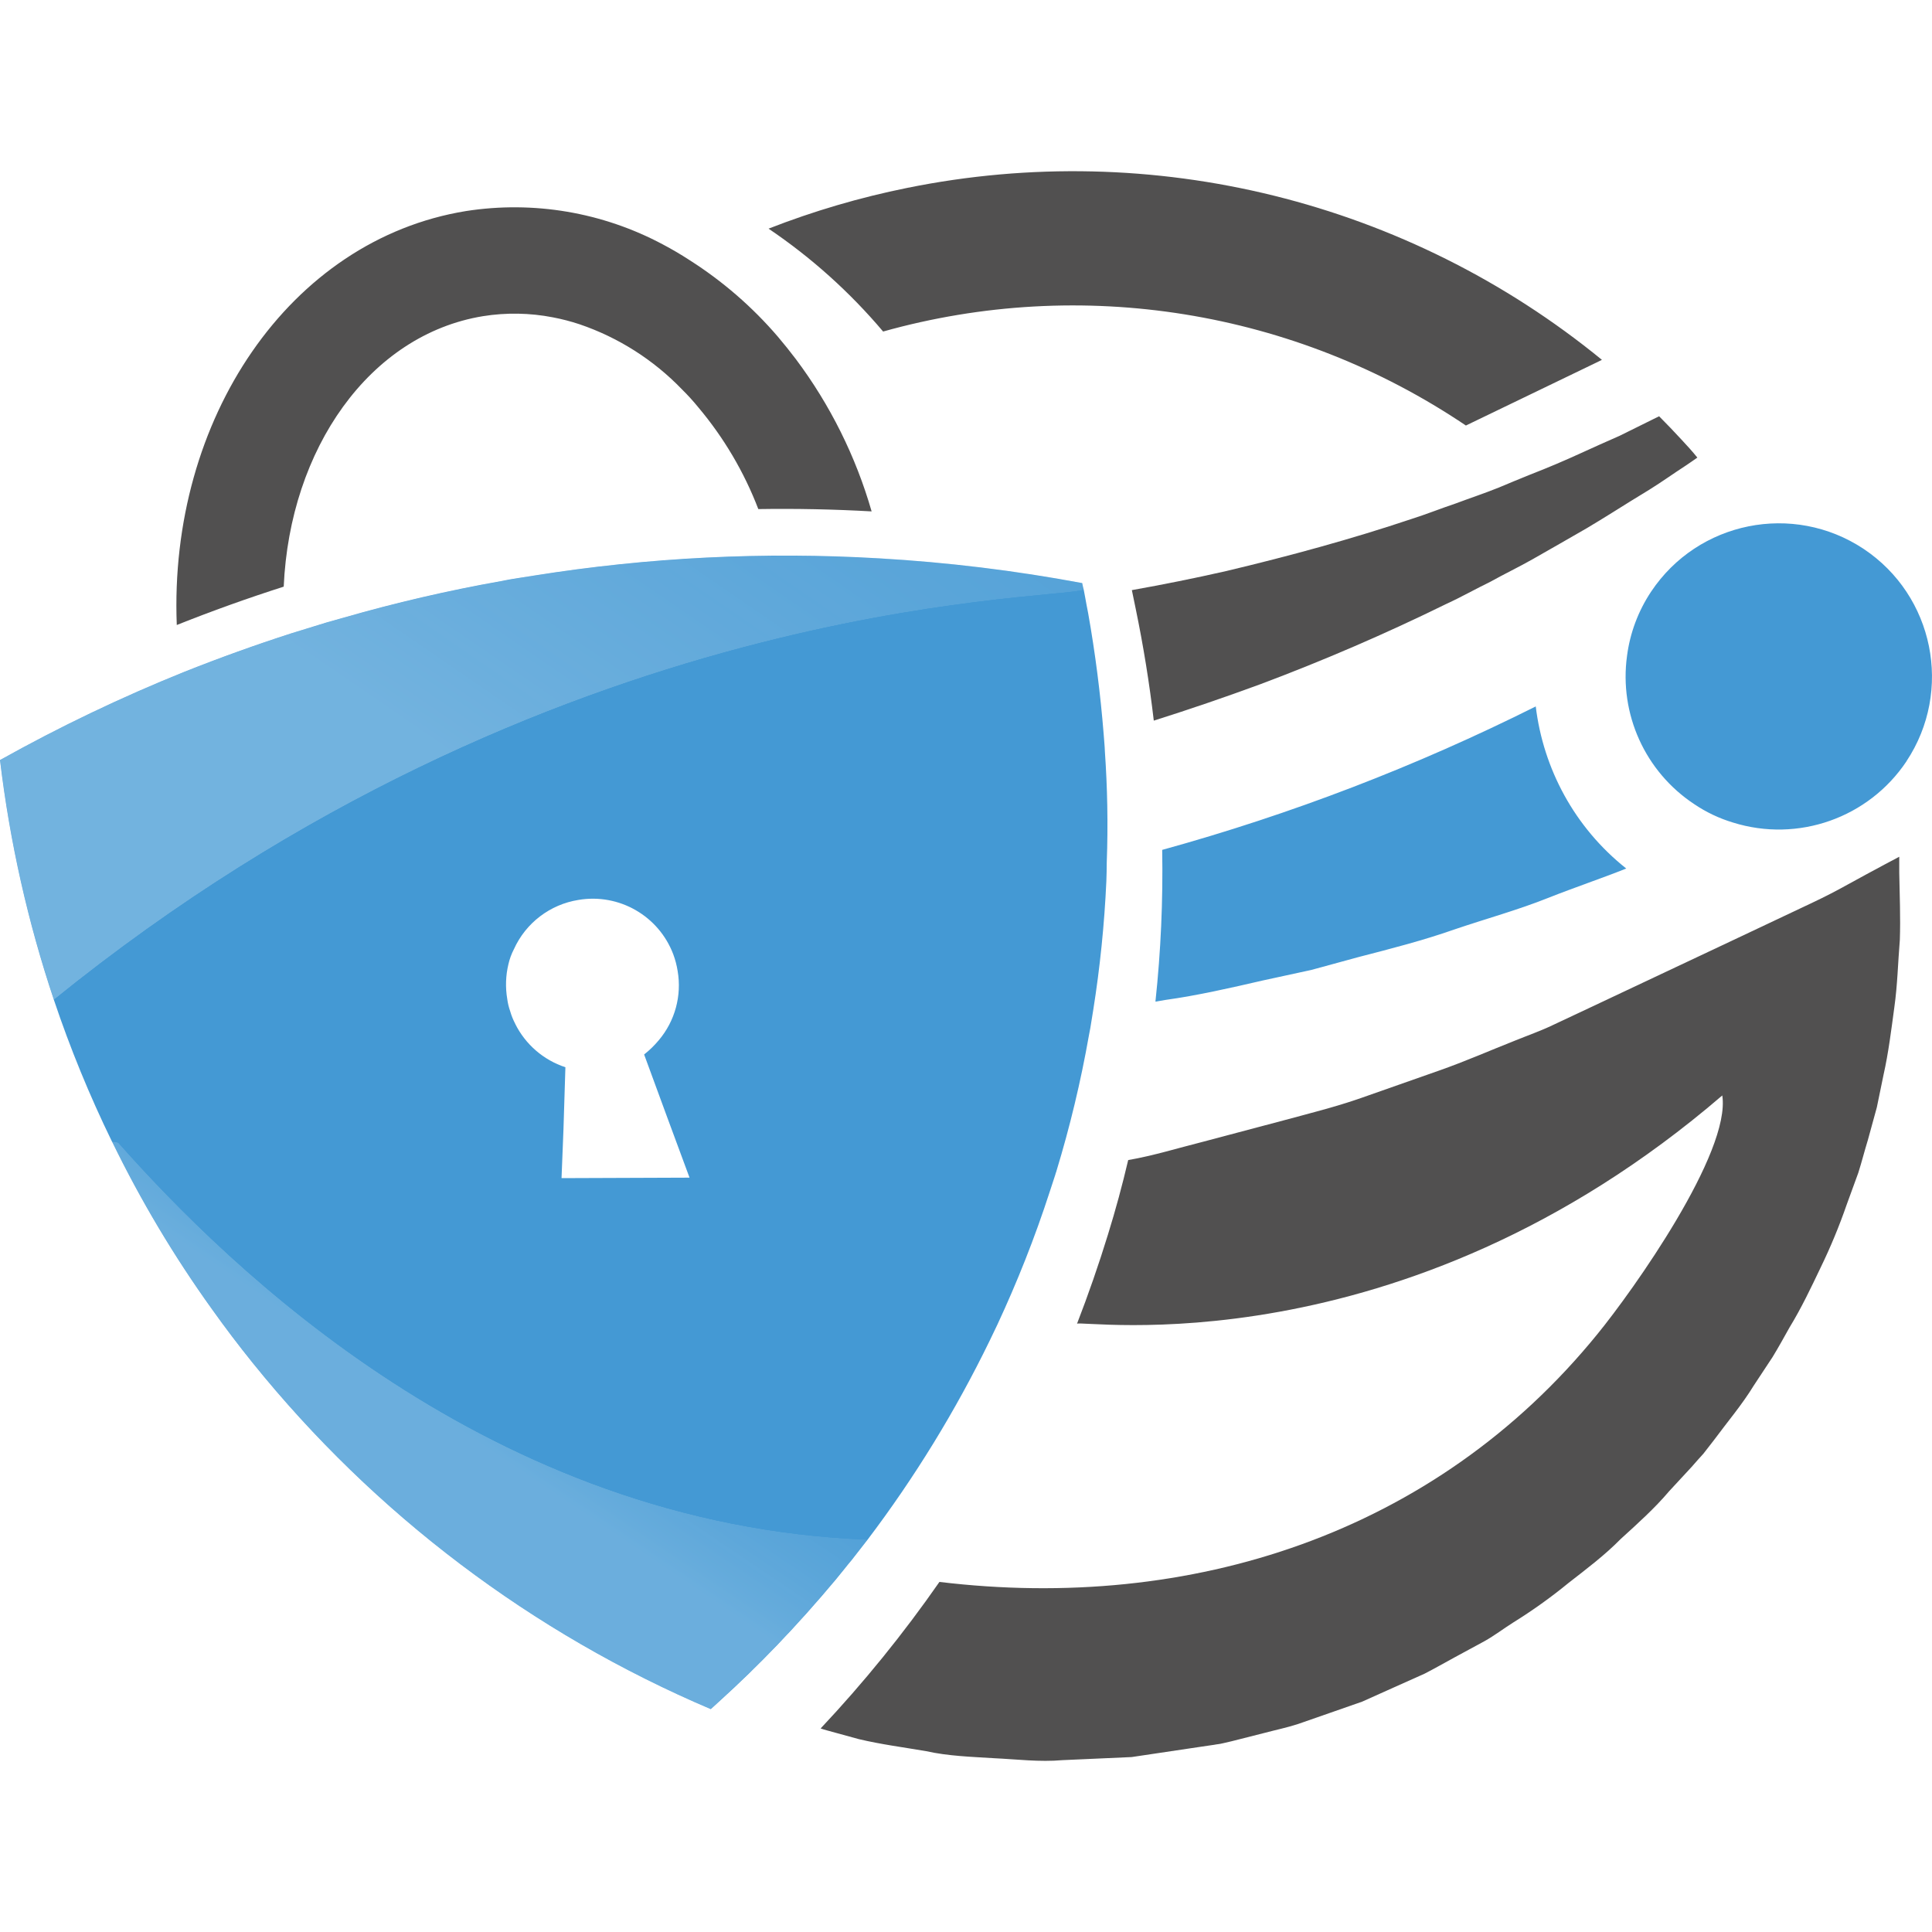
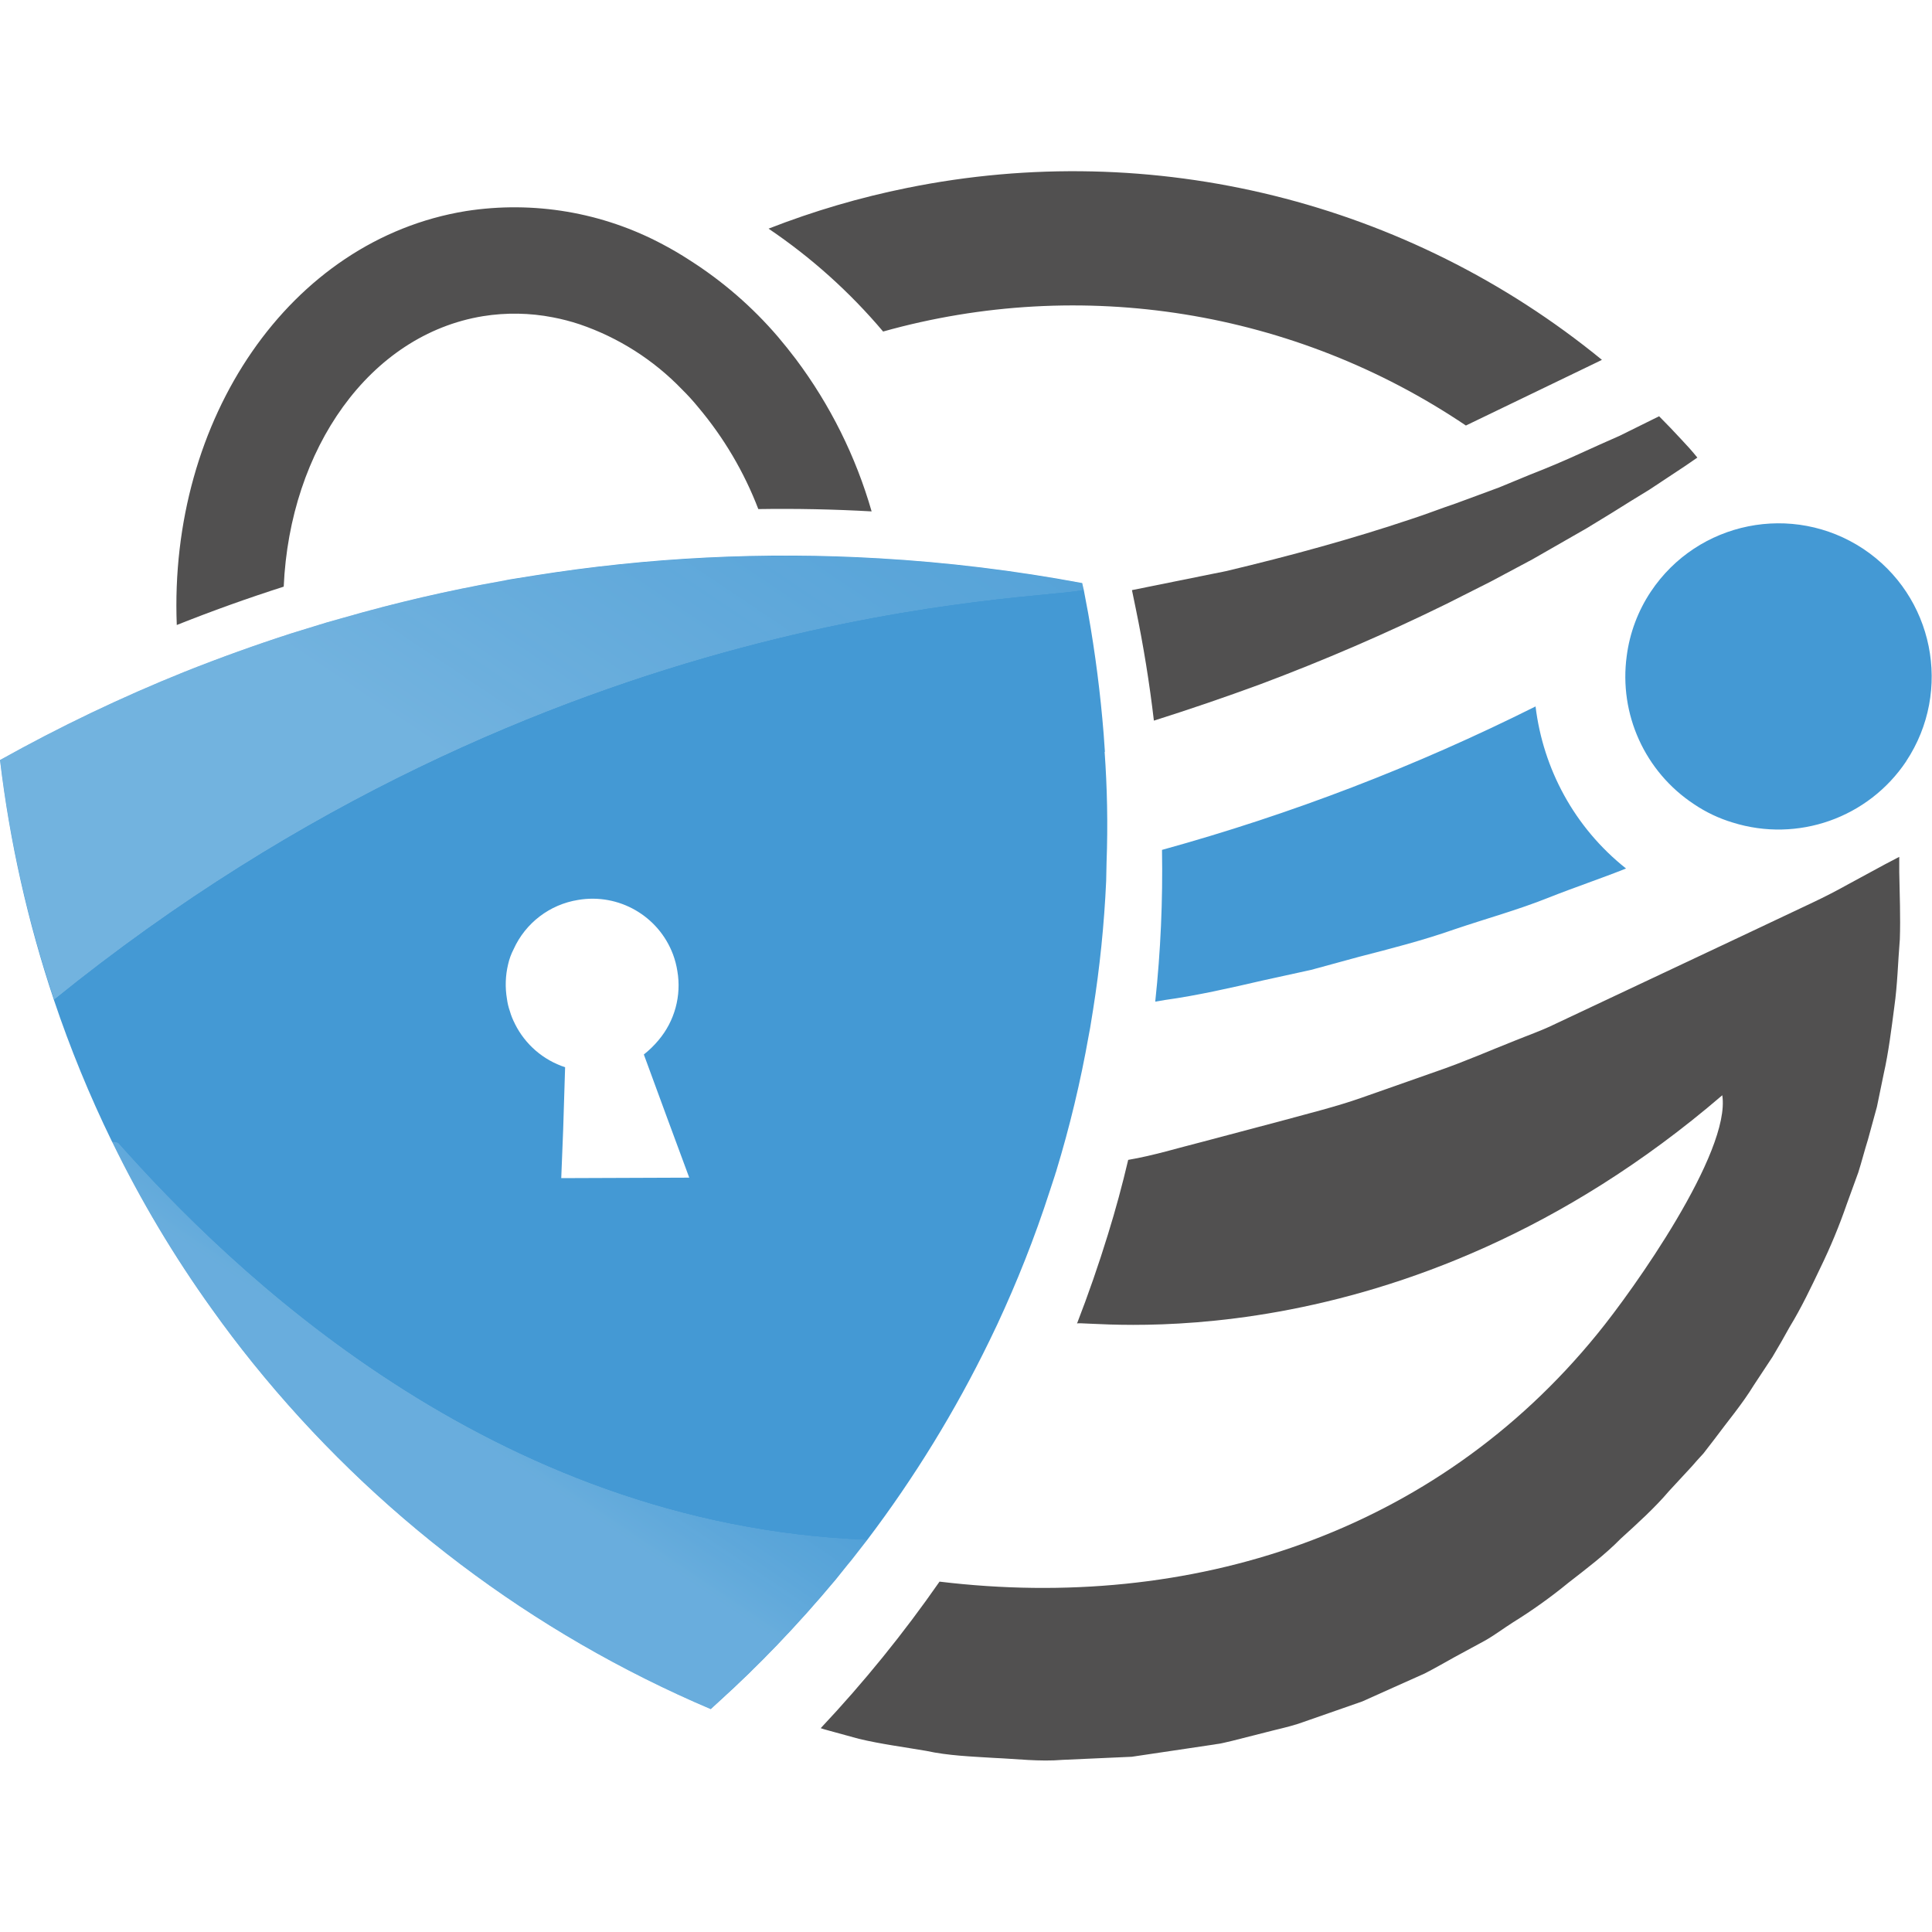
<svg xmlns="http://www.w3.org/2000/svg" xmlns:xlink="http://www.w3.org/1999/xlink" viewBox="0 0 200 200">
-   <clipPath id="i">
-     <path d="M11.6 100.68h78.21v58.75h-78.2z" />
+   <clipPath id="a">
+     <path d="M11.6 100.68h78.2v58.75H11.6z" />
  </clipPath>
-   <filter id="a" width="132.57" height="131.1" x="-15.59" y="64.5" filterUnits="userSpaceOnUse">
+   <filter id="b" width="132.57" height="131.1" x="-15.59" y="64.5" filterUnits="userSpaceOnUse">
    <feColorMatrix values="1 0 0 0 0 0 1 0 0 0 0 0 1 0 0 0 0 0 1 0" />
  </filter>
-   <clipPath id="b">
-     <path d="M89.81 141.88l-1.66 2.14c-.25.29-.47.59-.72.87a125.28 125.28 0 0 1-12.81 13.58l-.73.68-.31.28a122.49 122.49 0 0 1-47.43-35.85 120.49 120.49 0 0 1-4.2-5.54 118.6 118.6 0 0 1-10.35-17.36l.3.01c.12.05.22.06.34.09 11.42 12.87 38.48 39.62 77.57 41.1" />
+   <clipPath id="c">
+     <path d="M89.8 141.88l-1.66 2.14-.72.87a125.28 125.28 0 0 1-12.81 13.58l-.73.68-.3.28a122.49 122.49 0 0 1-47.43-35.85 120.49 120.49 0 0 1-4.2-5.54 118.6 118.6 0 0 1-10.35-17.36l.3.01c.12.05.22.06.34.1 11.42 12.87 38.48 39.62 77.57 41.1" />
  </clipPath>
-   <mask id="k" width="132.57" height="131.1" x="-15.59" y="64.5" maskUnits="userSpaceOnUse">
-     <path fill="url(#c)" d="M35.89 64.5l81.1 54.43-51.48 76.68-81.1-54.43z" clip-path="url(#b)" filter="url(#a)" />
+   <mask id="d" width="132.57" height="131.1" x="-15.59" y="64.5" maskUnits="userSpaceOnUse">
+     <path fill="url(#f)" d="M35.9 64.5l81.1 54.43L65.5 195.6l-81.1-54.43z" clip-path="url(#c)" filter="url(#b)" />
  </mask>
-   <linearGradient id="d">
+   <linearGradient id="e" gradientUnits="userSpaceOnUse">
    <stop offset="0" />
    <stop offset=".16" stop-color="#030303" />
    <stop offset=".29" stop-color="#0d0d0d" />
    <stop offset=".41" stop-color="#1e1e1e" />
    <stop offset=".53" stop-color="#363636" />
    <stop offset=".63" stop-color="#555" />
    <stop offset=".74" stop-color="#7b7b7b" />
    <stop offset=".84" stop-color="#a7a7a7" />
    <stop offset=".94" stop-color="#dadada" />
    <stop offset="1" stop-color="#fff" />
  </linearGradient>
-   <linearGradient id="c" x1="4.01" x2="5.3" y1="696.21" y2="696.21" gradientTransform="scale(-33.6393 33.6393) rotate(56.13 651.17 343.72)" gradientUnits="userSpaceOnUse" xlink:href="#d" />
-   <linearGradient id="e">
+   <linearGradient id="f" x1="73.097" x2="48.912" y1="95.088" y2="131.119" xlink:href="#e" />
+   <linearGradient id="g" gradientUnits="userSpaceOnUse">
    <stop offset="0" stop-color="#fdffff" />
    <stop offset=".91" stop-color="#fdffff" />
    <stop offset="1" stop-color="#fdffff" />
  </linearGradient>
-   <linearGradient id="j" x1="4.01" x2="5.3" y1="696.21" y2="696.21" gradientTransform="scale(-33.6393 33.6393) rotate(56.13 651.17 343.72)" gradientUnits="userSpaceOnUse" xlink:href="#e" />
-   <clipPath id="l">
-     <path d="M0 40.02h112.19V86H0z" />
+   <linearGradient id="h" x1="73.097" x2="48.912" y1="95.088" y2="131.119" xlink:href="#g" />
+   <clipPath id="i">
+     <path d="M0 40.02h112.2V86H0z" />
  </clipPath>
-   <filter id="f" width="154.78" height="149.84" x="-21.3" y="-11.93" filterUnits="userSpaceOnUse">
+   <filter id="j" width="154.78" height="149.84" x="-21.3" y="-11.93" filterUnits="userSpaceOnUse">
    <feColorMatrix values="1 0 0 0 0 0 1 0 0 0 0 0 1 0 0 0 0 0 1 0" />
  </filter>
-   <clipPath id="g">
-     <path d="M112.19 43.56c-4.1 1.15-55.17.78-106.61 42.44A124.56 124.56 0 0 1 0 61.18a166.78 166.78 0 0 1 19.1-9.14 176.24 176.24 0 0 1 11.06-3.98c.64-.2 1.3-.41 1.96-.6a76.28 76.28 0 0 1 3.45-1.02 160.5 160.5 0 0 1 16.29-3.78c.3-.07.61-.11.93-.17.83-.14 1.68-.3 2.51-.41a166 166 0 0 1 24-2.05 166.4 166.4 0 0 1 32.73 2.83z" />
+   <clipPath id="k">
+     <path d="M112.2 43.56c-4.1 1.15-55.17.78-106.6 42.44A124.56 124.56 0 0 1 0 61.18a166.78 166.78 0 0 1 19.1-9.14 176.24 176.24 0 0 1 11.06-3.98l1.96-.6a76.28 76.28 0 0 1 3.45-1.02 160.5 160.5 0 0 1 16.29-3.78c.3-.07.6-.1.93-.17l2.5-.4a166 166 0 0 1 24-2.05 166.4 166.4 0 0 1 32.73 2.83z" />
  </clipPath>
-   <mask id="n" width="154.78" height="149.84" x="-21.3" y="-11.93" maskUnits="userSpaceOnUse">
-     <path fill="url(#h)" d="M34.85-11.93l98.63 66.2-56.14 83.64L-21.3 71.7z" clip-path="url(#g)" filter="url(#f)" />
+   <mask id="l" width="154.78" height="149.84" x="-21.3" y="-11.93" maskUnits="userSpaceOnUse">
+     <path fill="url(#m)" d="M34.85-11.93l98.63 66.2-56.14 83.64L-21.3 71.7z" clip-path="url(#k)" filter="url(#j)" />
  </mask>
-   <linearGradient id="h" x1="3.71" x2="4.99" y1="701.47" y2="701.47" gradientTransform="scale(-124.1373 124.1373) rotate(56.13 659.65 345.93)" gradientUnits="userSpaceOnUse" xlink:href="#d" />
-   <linearGradient id="m" x1="3.71" x2="4.99" y1="701.47" y2="701.47" gradientTransform="scale(-124.1373 124.1373) rotate(56.13 659.65 345.93)" gradientUnits="userSpaceOnUse" xlink:href="#e" />
-   <path fill="#4499d4" d="M114.38 77.83c-.02-.61-.09-1.25-.13-1.85a131.67 131.67 0 0 0-1.6-12.48c-.12-.58-.22-1.16-.32-1.7l-.14-.74c-.07-.23-.11-.48-.16-.7a166.22 166.22 0 0 0-21.01-2.56 165.26 165.26 0 0 0-35.72 1.78c-.83.12-1.68.27-2.51.4-.32.07-.64.11-.94.18a159.75 159.75 0 0 0-16.28 3.78 76.64 76.64 0 0 0-3.46 1.02l-1.95.6a176.47 176.47 0 0 0-11.06 3.98A166.8 166.8 0 0 0 0 78.68a124.64 124.64 0 0 0 5.58 24.83 122.16 122.16 0 0 0 5.99 14.62c0 .02.03.04.03.05a118.65 118.65 0 0 0 10.35 17.36 118.15 118.15 0 0 0 4.2 5.54 122.48 122.48 0 0 0 47.43 35.85l.31-.28.73-.67c3.8-3.45 7.84-7.6 11.9-12.46l.91-1.12c.25-.3.47-.6.72-.88l1.66-2.13a124 124 0 0 0 12.65-20.62l.8-1.67c2-4.3 3.85-8.91 5.44-13.83l.55-1.68c.02-.1.05-.2.1-.3v-.02a119.26 119.26 0 0 0 3.37-14.06l.15-.79.3-1.85a119.42 119.42 0 0 0 1.36-13.36c.02-.65.04-1.27.04-1.91.15-4.02.06-7.84-.19-11.47m-61.05 28.14a6.78 6.78 0 0 1-.52-1.3 6.1 6.1 0 0 1-.3-1.26 8.95 8.95 0 0 1 .12-3.59 6.51 6.51 0 0 1 .57-1.56 8.86 8.86 0 0 1 6.68-5.1 8.9 8.9 0 0 1 9.82 5.64 8.91 8.91 0 0 1 .45 1.72 8.79 8.79 0 0 1-1.95 7.16 10.18 10.18 0 0 1-1.52 1.48l2.37 6.45 2.33 6.3-13.25.05.2-5.04.2-6.44a8.9 8.9 0 0 1-5.2-4.5zm115.02-16.06c-2.64 1.05-5.36 1.96-8.03 3.02-3.2 1.28-6.51 2.18-9.74 3.28-3.24 1.14-6.6 2-9.89 2.85l-4.95 1.35-5.02 1.09c-3.34.77-6.74 1.55-10.12 2.02l-.99.17a126.74 126.74 0 0 0 .7-15.71 212.97 212.97 0 0 0 38.67-14.85c.78 6.43 4 12.52 9.37 16.78m29.01-11.1a15.9 15.9 0 0 1-17.96 6.34 14.73 14.73 0 0 1-4.02-1.91 15.82 15.82 0 0 1-6.95-15.35 15.65 15.65 0 0 1 2.49-6.64 15.89 15.89 0 0 1 22-4.43 15.88 15.88 0 0 1 4.44 21.98" />
-   <path fill="#515050" d="M79.56 23.67a86.35 86.35 0 0 1 14.36-4.22 86.45 86.45 0 0 1 71.91 17.8l-.4.2-13.68 6.6a72.78 72.78 0 0 0-60.33-9.73 57.99 57.99 0 0 0-11.86-10.65m96.15 23.7c-.4.29-.83.57-1.25.86-1.22.79-2.43 1.66-3.7 2.45a305.24 305.24 0 0 0-3.88 2.4c-.86.53-1.72 1.07-2.62 1.6-1.83 1.07-3.71 2.12-5.62 3.22-1.43.81-2.9 1.51-4.37 2.33-1.49.72-2.98 1.57-4.51 2.27a215.03 215.03 0 0 1-19.29 8.33 249.74 249.74 0 0 1-11.03 3.77 134.12 134.12 0 0 0-1.87-11.57l-.4-1.94c3.26-.58 6.53-1.24 9.75-1.97 6.6-1.57 13.04-3.33 19.21-5.4 1.55-.49 3.06-1.1 4.56-1.6 1.49-.56 3.01-1.06 4.47-1.65 1.09-.46 2.2-.92 3.27-1.35 1.8-.7 3.5-1.42 5.2-2.2a280.41 280.41 0 0 1 4.04-1.81l3.88-1.92c.05-.02.11-.04.2-.1a86.95 86.95 0 0 1 2.3 2.4c.57.61 1.13 1.22 1.66 1.88m19.43 42.1c-1.27.67-2.55 1.38-3.8 2.06a60.66 60.66 0 0 1-3.69 1.9l-7.68 3.63-15.4 7.26-3.83 1.8c-1.25.6-2.62 1.08-3.9 1.6-2.63 1.04-5.2 2.17-7.88 3.11l-8.02 2.82c-2.65.93-5.4 1.61-8.13 2.35l-8.22 2.18c-2.63.66-5.15 1.45-7.8 1.91a113.54 113.54 0 0 1-2.1 7.73 138.3 138.3 0 0 1-3.2 9.22c.16-.49 33.41 5.05 66.8-23.64.9 5.9-9.22 20.17-12.93 24.71-16.83 20.7-42.12 28.78-68.11 25.65a132.94 132.94 0 0 1-12.3 15.17c.21.08.43.13.66.2l3.28.9c2.3.55 4.66.85 6.98 1.25 2.3.51 4.65.58 7.04.73 2.36.11 4.7.41 7.08.2l7.16-.32 6.84-1.02 1.7-.25c.34-.07.47-.05.96-.17l.86-.2 3.43-.87c1.13-.3 2.29-.54 3.43-.91l3.33-1.16 3.32-1.16 3.23-1.45 3.22-1.44c1.05-.54 2.06-1.12 3.11-1.69l3.1-1.68c1.02-.57 1.97-1.3 2.97-1.93a53.47 53.47 0 0 0 5.73-4.1c1.86-1.45 3.74-2.86 5.4-4.55 1.76-1.6 3.53-3.19 5-4.93l2.35-2.54.57-.65.64-.71 1.08-1.39c1.38-1.87 2.92-3.68 4.13-5.66l1.94-2.94c.61-1 1.19-2.05 1.76-3.07 1.25-2.05 2.23-4.13 3.22-6.2a59.22 59.22 0 0 0 2.7-6.52l1.2-3.29c.35-1.1.64-2.26.99-3.39l.93-3.39.7-3.4c.5-2.22.8-4.65 1.11-6.95.33-2.34.37-4.56.57-6.98.08-2.28-.02-4.69-.06-6.97v-1.64zM90.23 52.94a162.7 162.7 0 0 0-11.73-.24 36.77 36.77 0 0 0-6.2-10.52 22.64 22.64 0 0 0-1.7-1.87A26.64 26.64 0 0 0 60 33.57a21.5 21.5 0 0 0-2.77-.72 20.7 20.7 0 0 0-7.23-.12c-11.75 1.92-20 13.74-20.63 28A168.8 168.8 0 0 0 18.3 64.7c-.85-21.32 11.68-39.88 29.93-42.85a32.6 32.6 0 0 1 20.4 3.46 34.6 34.6 0 0 1 2.74 1.61 41.04 41.04 0 0 1 9.16 7.94 54 54 0 0 1 1.86 2.32 48.74 48.74 0 0 1 7.84 15.76" />
-   <g clip-path="url(#i)" opacity=".21" transform="translate(0 17.5)">
-     <path fill="url(#j)" d="M35.89 64.5l81.1 54.43-51.48 76.68-81.1-54.43z" clip-path="url(#b)" mask="url(#k)" />
-   </g>
-   <g clip-path="url(#l)" opacity=".25" transform="translate(0 17.5)">
-     <path fill="url(#m)" d="M34.85-11.93l98.63 66.2-56.14 83.64L-21.3 71.7z" clip-path="url(#g)" mask="url(#n)" />
+   <linearGradient id="m" x1="138.856" x2="50.302" y1="-68.721" y2="63.211" xlink:href="#e" />
+   <linearGradient id="n" x1="138.856" x2="50.302" y1="-68.721" y2="63.211" xlink:href="#g" />
+   <path fill="#4499d4" d="M114.38 77.83l-.13-1.85a131.67 131.67 0 0 0-1.6-12.48l-.46-2.44c-.07-.23-.1-.48-.16-.7a166.22 166.22 0 0 0-21.01-2.56 165.26 165.26 0 0 0-35.72 1.78l-2.5.4-.94.18a159.75 159.75 0 0 0-16.28 3.78 76.64 76.64 0 0 0-3.46 1.02l-1.95.6a176.47 176.47 0 0 0-11.06 3.98A166.8 166.8 0 0 0 0 78.68a124.64 124.64 0 0 0 5.58 24.83 122.16 122.16 0 0 0 5.99 14.62c0 .02.03.04.03.05a118.65 118.65 0 0 0 10.35 17.36 118.15 118.15 0 0 0 4.2 5.54 122.48 122.48 0 0 0 47.43 35.85l.3-.28.73-.67c3.8-3.45 7.84-7.6 11.9-12.46l.9-1.12c.25-.3.47-.6.72-.88l1.66-2.13a124 124 0 0 0 12.65-20.62l.8-1.67c2-4.3 3.85-8.9 5.44-13.83l.55-1.68c.02-.1.05-.2.1-.3v-.02a119.26 119.26 0 0 0 3.37-14.06l.15-.8.3-1.85a119.42 119.42 0 0 0 1.36-13.36l.04-1.9c.15-4.02.06-7.84-.2-11.47m-61.05 28.14a6.78 6.78 0 0 1-.52-1.3 6.1 6.1 0 0 1-.3-1.26 8.95 8.95 0 0 1 .12-3.59 6.51 6.51 0 0 1 .57-1.56 8.86 8.86 0 0 1 6.68-5.1 8.9 8.9 0 0 1 9.82 5.64 8.91 8.91 0 0 1 .45 1.72 8.79 8.79 0 0 1-1.95 7.16 10.18 10.18 0 0 1-1.52 1.48l2.37 6.45 2.33 6.3-13.25.05.2-5.04.2-6.44a8.9 8.9 0 0 1-5.2-4.5zM168.35 89.9c-2.64 1.05-5.36 1.96-8.03 3.02-3.2 1.28-6.5 2.18-9.74 3.28-3.24 1.14-6.6 2-9.9 2.85l-4.95 1.35-5.02 1.1c-3.34.77-6.74 1.55-10.12 2.02l-1 .17a126.74 126.74 0 0 0 .7-15.71 212.97 212.97 0 0 0 38.67-14.85c.78 6.43 4 12.52 9.37 16.78m29-11.1a15.9 15.9 0 0 1-17.96 6.34 14.73 14.73 0 0 1-4.02-1.91 15.82 15.82 0 0 1-6.95-15.35 15.65 15.65 0 0 1 2.49-6.64 15.89 15.89 0 0 1 22-4.43 15.88 15.88 0 0 1 4.44 21.98" />
+   <path fill="#515050" d="M79.56 23.67a86.35 86.35 0 0 1 14.36-4.22 86.45 86.45 0 0 1 71.91 17.8l-.4.2-13.68 6.6a72.78 72.78 0 0 0-60.33-9.73 57.99 57.99 0 0 0-11.86-10.65m96.15 23.7l-1.25.86-3.7 2.45a305.24 305.24 0 0 0-3.88 2.4l-2.62 1.6-5.62 3.22-4.37 2.33-4.5 2.27a215.03 215.03 0 0 1-19.29 8.33 249.74 249.74 0 0 1-11.03 3.77 134.12 134.12 0 0 0-1.87-11.57l-.4-1.94 9.75-1.97c6.6-1.57 13.04-3.33 19.2-5.4 1.55-.5 3.06-1.1 4.56-1.6l4.47-1.65 3.27-1.35c1.8-.7 3.5-1.42 5.2-2.2a280.41 280.41 0 0 1 4.04-1.81l3.88-1.92c.05-.02.1-.04.2-.1a86.95 86.95 0 0 1 2.3 2.4c.57.6 1.13 1.22 1.66 1.88m19.43 42.1l-3.8 2.06a60.66 60.66 0 0 1-3.69 1.9l-7.68 3.63-19.23 9.06c-1.25.6-2.62 1.08-3.9 1.6-2.63 1.04-5.2 2.17-7.88 3.1l-8.02 2.82c-2.65.93-5.4 1.6-8.13 2.35l-8.22 2.18c-2.63.66-5.15 1.45-7.8 1.9a113.54 113.54 0 0 1-2.1 7.73 138.3 138.3 0 0 1-3.2 9.22c.16-.5 33.4 5.05 66.8-23.64.9 5.9-9.22 20.17-12.93 24.7-16.83 20.7-42.12 28.78-68.1 25.65a132.94 132.94 0 0 1-12.3 15.17c.2.08.43.13.66.2l3.28.9c2.3.55 4.66.85 6.98 1.25 2.3.5 4.65.58 7.04.73 2.36.1 4.7.4 7.08.2l7.16-.32 8.54-1.27c.34-.07.47-.05.96-.17l.86-.2 3.43-.87c1.13-.3 2.3-.54 3.43-.9l3.33-1.16 3.32-1.16 3.23-1.45 3.22-1.44c1.05-.54 2.06-1.12 3.1-1.7l3.1-1.68c1.02-.57 1.97-1.3 2.97-1.93a53.47 53.47 0 0 0 5.73-4.1c1.86-1.45 3.74-2.86 5.4-4.55 1.76-1.6 3.53-3.2 5-4.93l2.35-2.54.57-.65.64-.7 1.08-1.4c1.38-1.87 2.92-3.68 4.13-5.66l1.94-2.94c.6-1 1.2-2.05 1.76-3.07 1.25-2.05 2.23-4.13 3.22-6.2a59.22 59.22 0 0 0 2.7-6.52l1.2-3.3c.35-1.1.64-2.26 1-3.4l.93-3.4.7-3.4c.5-2.22.8-4.65 1.1-6.95.33-2.34.37-4.56.57-6.98.08-2.28-.02-4.7-.06-6.97V88.7zM90.23 52.94a162.7 162.7 0 0 0-11.73-.24 36.77 36.77 0 0 0-6.2-10.52 22.64 22.64 0 0 0-1.7-1.87A26.64 26.64 0 0 0 60 33.57a21.5 21.5 0 0 0-2.77-.72 20.7 20.7 0 0 0-7.23-.12c-11.75 1.92-20 13.74-20.63 28A168.8 168.8 0 0 0 18.3 64.7c-.85-21.32 11.68-39.88 29.93-42.85a32.6 32.6 0 0 1 20.4 3.46 34.6 34.6 0 0 1 2.74 1.61 41.04 41.04 0 0 1 9.16 7.94 54 54 0 0 1 1.86 2.32 48.74 48.74 0 0 1 7.84 15.76" />
+   <g transform="translate(0 17.5)">
+     <g clip-path="url(#a)" opacity=".2">
+       <path fill="url(#h)" d="M35.9 64.5l81.1 54.43L65.5 195.6l-81.1-54.43z" clip-path="url(#c)" mask="url(#d)" />
+     </g>
+     <g clip-path="url(#i)" opacity=".25">
+       <path fill="url(#n)" d="M34.85-11.93l98.63 66.2-56.14 83.64L-21.3 71.7z" clip-path="url(#k)" mask="url(#l)" />
+     </g>
  </g>
</svg>
